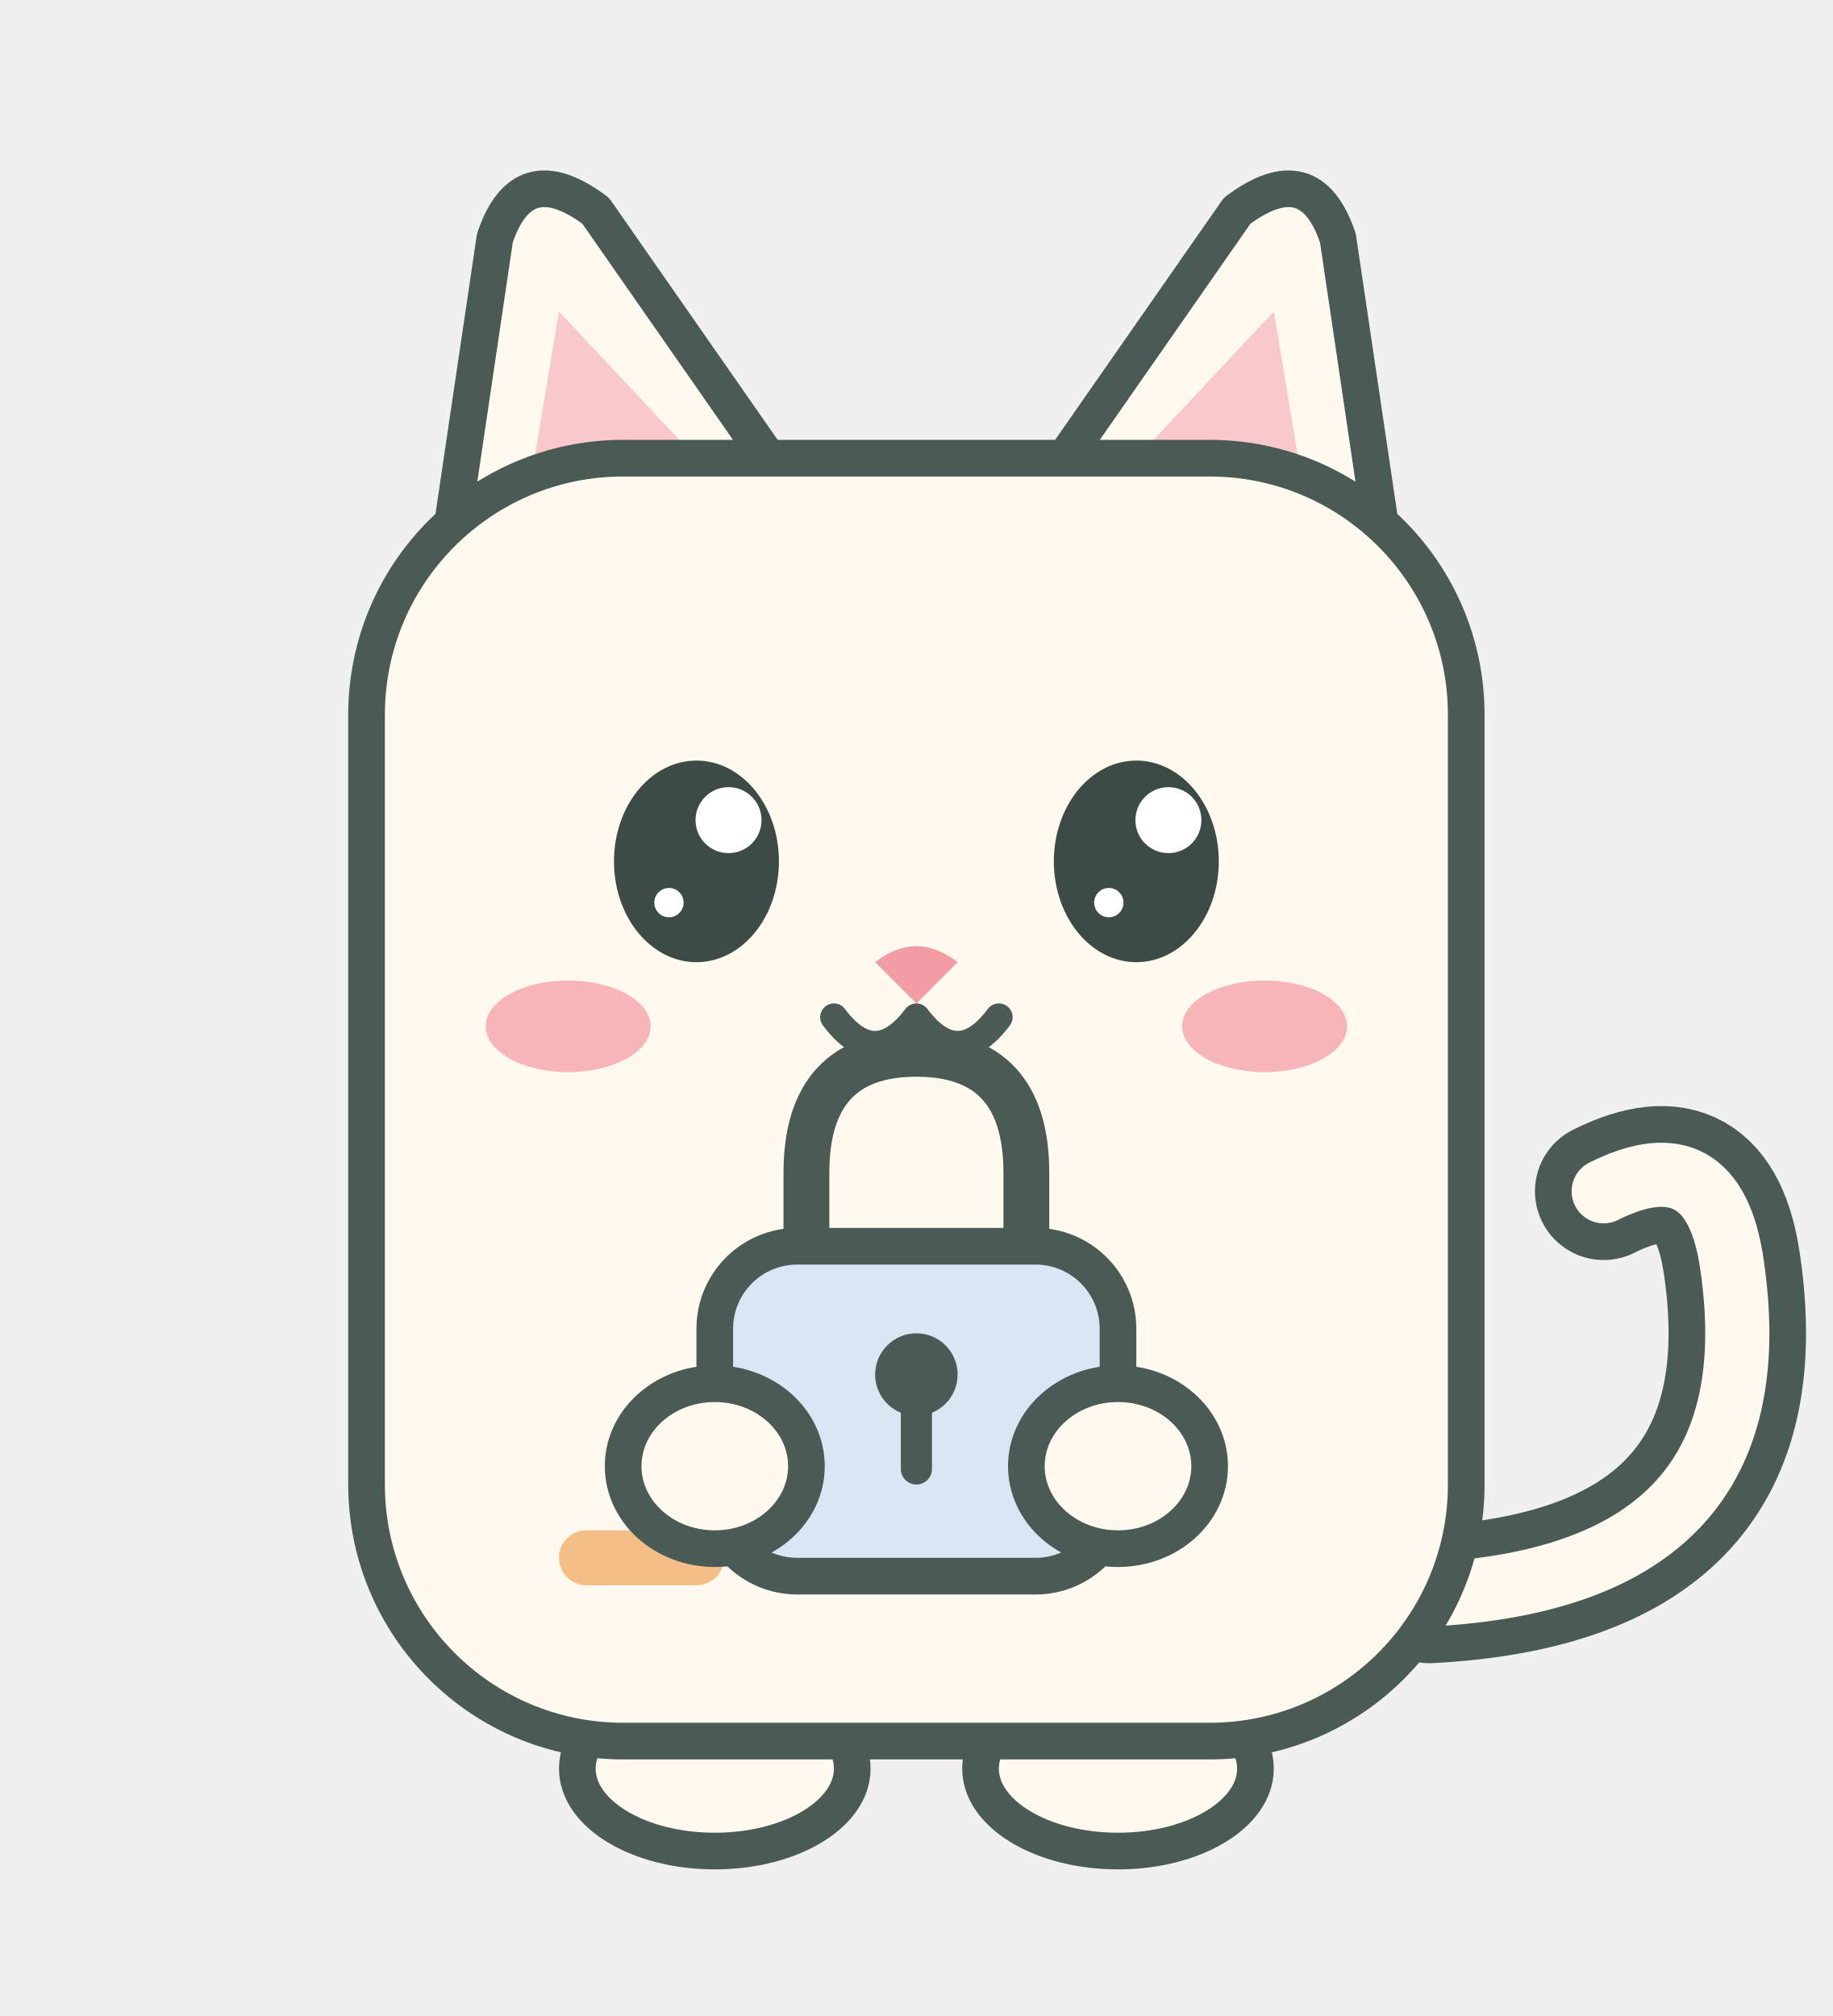
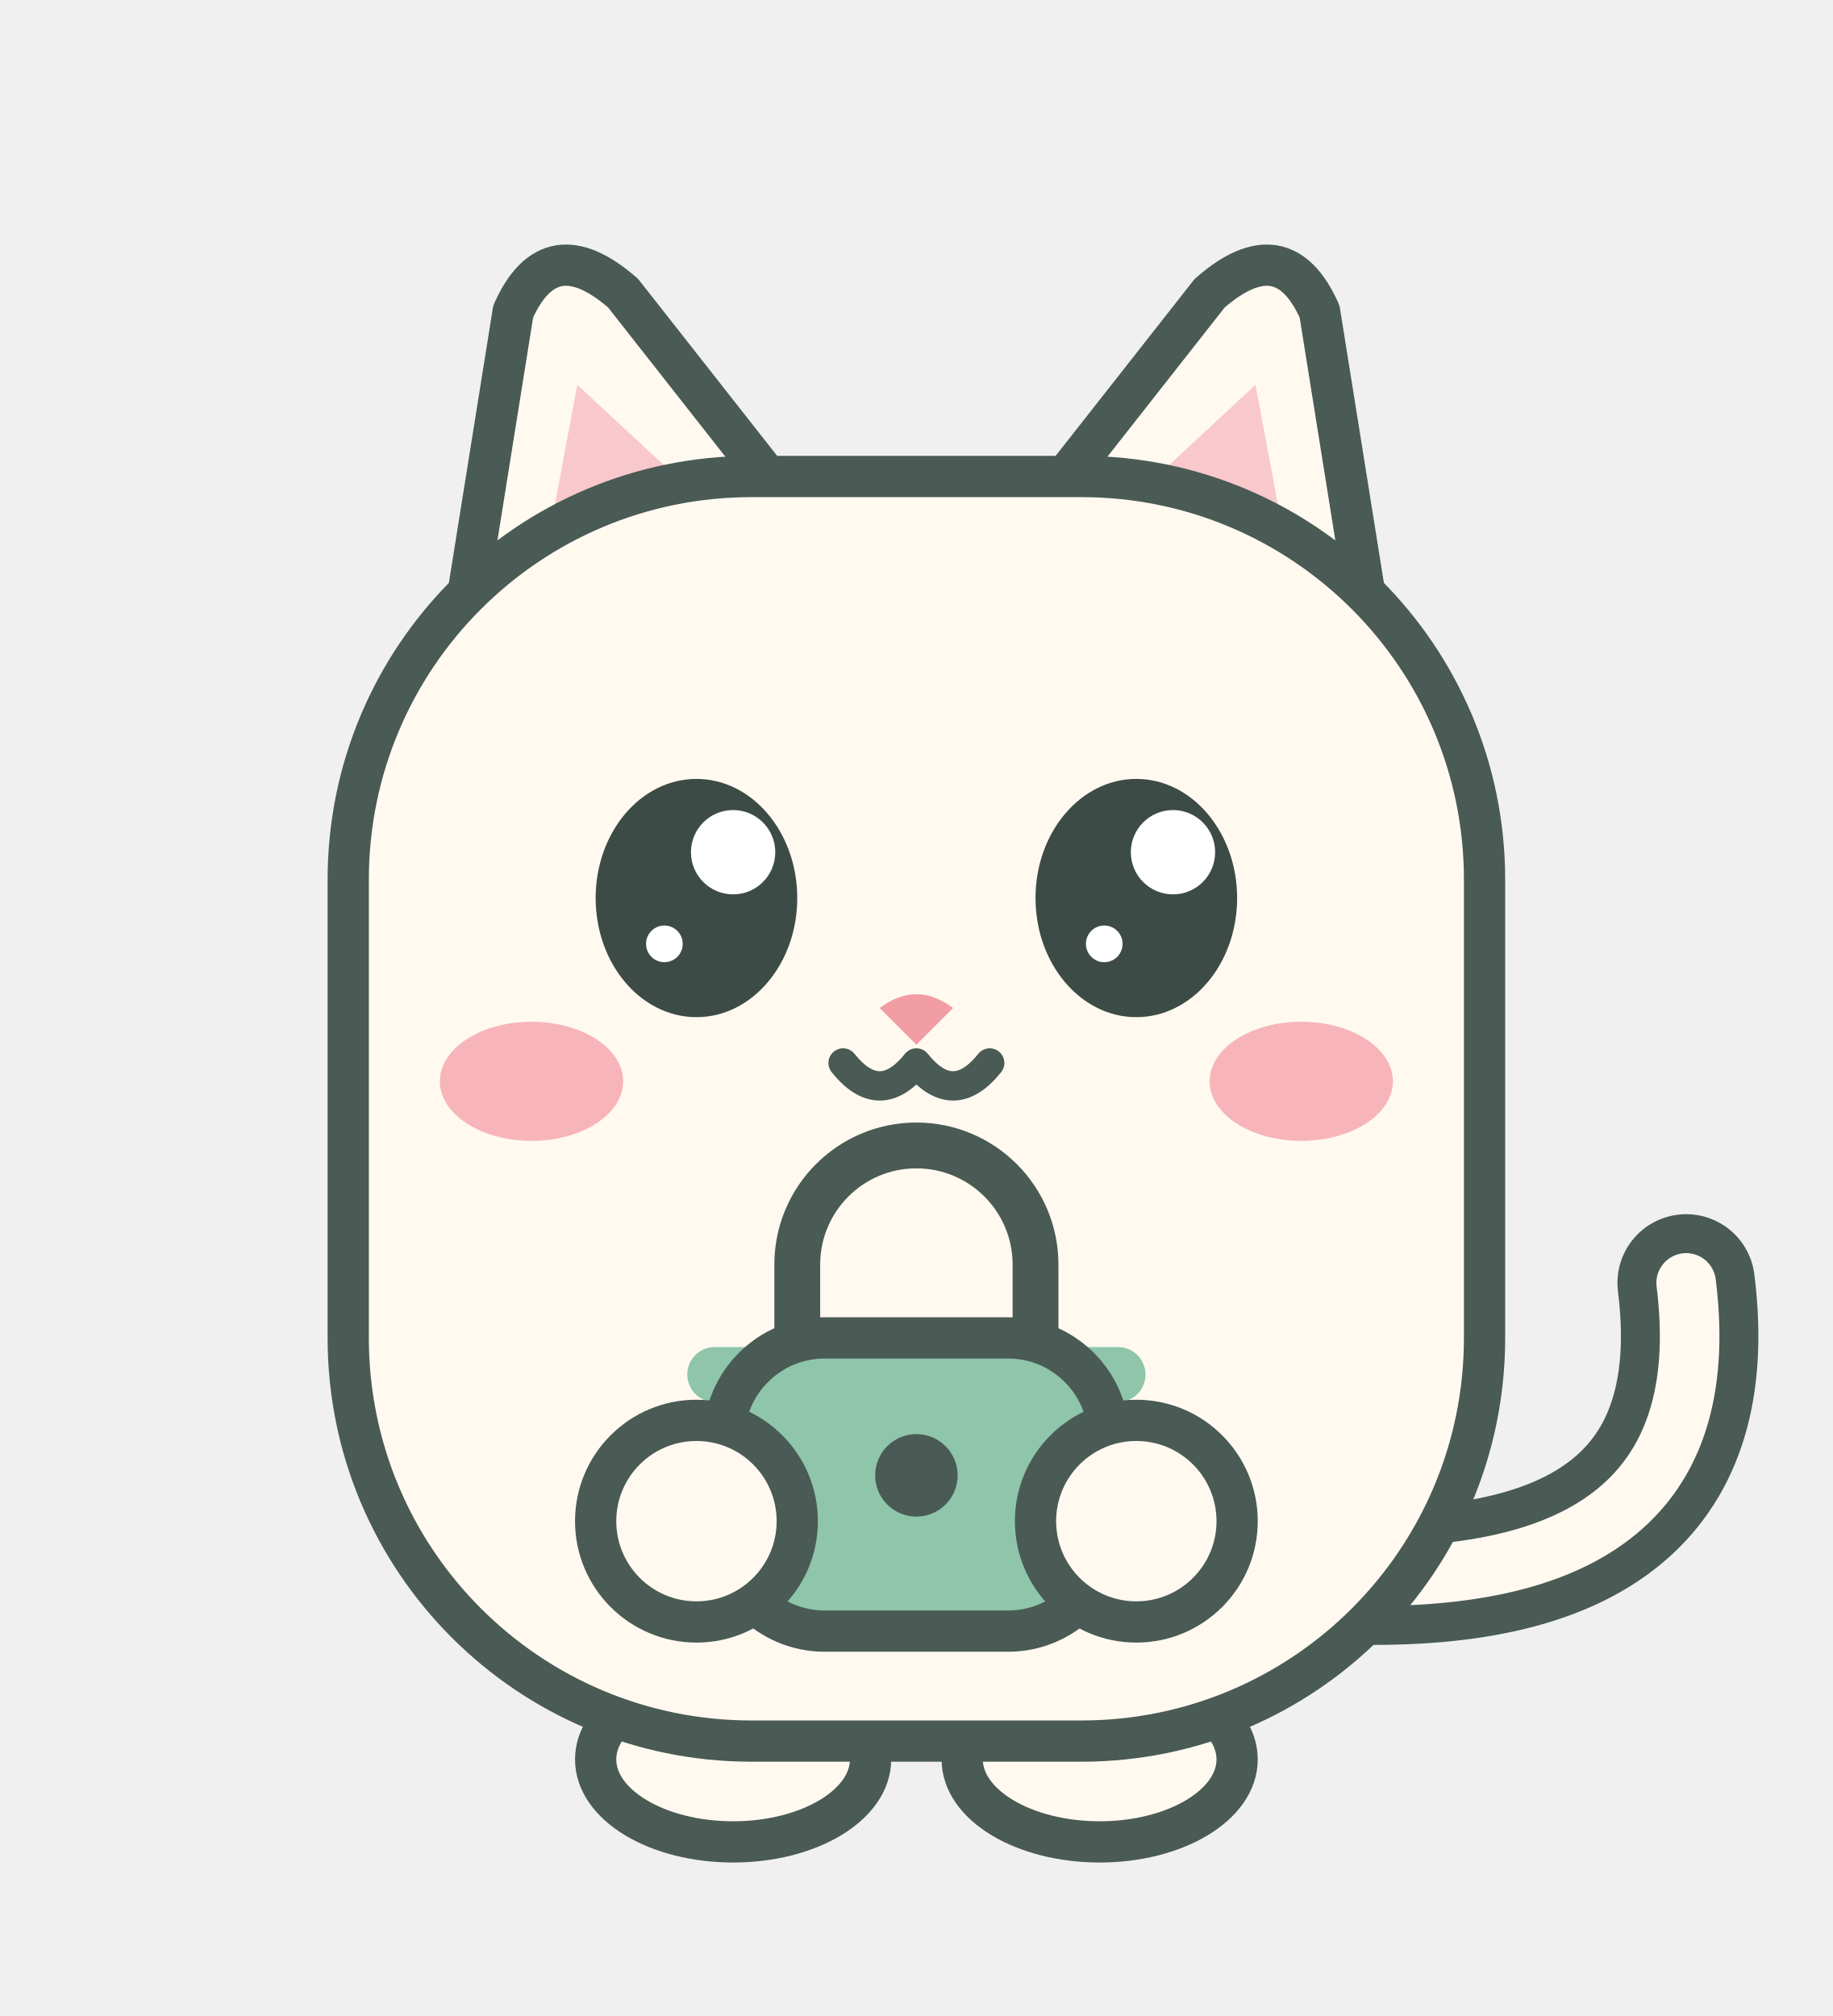
<svg xmlns="http://www.w3.org/2000/svg" width="200" height="220" viewBox="0 0 200 220">
-   <path d="M156 174 Q194 172 189 138 Q187 124 175 130" fill="none" stroke="#4A5A54" stroke-width="15" stroke-linecap="round" />
-   <path d="M156 174 Q194 172 189 138 Q187 124 175 130" fill="none" stroke="#FFF9F0" stroke-width="7" stroke-linecap="round" />
-   <ellipse cx="78" cy="193" rx="15" ry="9" fill="#FFF9F0" stroke="#4A5A54" stroke-width="4" />
-   <ellipse cx="122" cy="193" rx="15" ry="9" fill="#FFF9F0" stroke="#4A5A54" stroke-width="4" />
-   <path d="M46 80 L54 26 Q57 17 65 23 L88 56 Z" fill="#FFF9F0" stroke="#4A5A54" stroke-width="4" stroke-linejoin="round" />
-   <path d="M154 80 L146 26 Q143 17 135 23 L112 56 Z" fill="#FFF9F0" stroke="#4A5A54" stroke-width="4" stroke-linejoin="round" />
-   <path d="M58 52 L61 34 L76 50 Z" fill="#F8C8CC" />
-   <path d="M142 52 L139 34 L124 50 Z" fill="#F8C8CC" />
-   <rect x="40" y="50" width="120" height="140" rx="28" fill="#FFF9F0" stroke="#4A5A54" stroke-width="4" />
-   <ellipse cx="76" cy="94" rx="9" ry="11" fill="#3D4B46" />
-   <circle cx="79.5" cy="89.5" r="3.6" fill="#FFFFFF" />
-   <circle cx="73" cy="98.5" r="1.6" fill="#FFFFFF" />
-   <ellipse cx="124" cy="94" rx="9" ry="11" fill="#3D4B46" />
-   <circle cx="127.5" cy="89.5" r="3.6" fill="#FFFFFF" />
-   <circle cx="121" cy="98.5" r="1.6" fill="#FFFFFF" />
-   <ellipse cx="62" cy="112" rx="9" ry="5" fill="#F7B5B9" />
-   <ellipse cx="138" cy="112" rx="9" ry="5" fill="#F7B5B9" />
-   <path d="M95.5 105 Q100 101.5 104.5 105 L100 109.5 Z" fill="#F29CA3" />
-   <path d="M91 111 Q95.5 117 100 111 Q104.5 117 109 111" fill="none" stroke="#4A5A54" stroke-width="3" stroke-linecap="round" stroke-linejoin="round" />
-   <line x1="64" y1="170" x2="76" y2="170" stroke="#F5BE86" stroke-width="6" stroke-linecap="round" />
-   <path d="M88 138 V128 Q88 115 100 115 Q112 115 112 128 V138" fill="none" stroke="#4A5A54" stroke-width="5" stroke-linecap="round" />
-   <rect x="78" y="136" width="44" height="36" rx="9" fill="#D9E7F5" stroke="#4A5A54" stroke-width="4" />
-   <circle cx="100" cy="150" r="4.5" fill="#4A5A54" />
-   <rect x="98.3" y="152" width="3.4" height="10" rx="1.7" fill="#4A5A54" />
-   <ellipse cx="78" cy="160" rx="10" ry="9" fill="#FFF9F0" stroke="#4A5A54" stroke-width="4" />
-   <ellipse cx="122" cy="160" rx="10" ry="9" fill="#FFF9F0" stroke="#4A5A54" stroke-width="4" />
+   <path d="M150 172 Q188 172 184 140" fill="none" stroke="#4A5A54" stroke-width="15" stroke-linecap="round" />
+   <path d="M150 172 Q188 172 184 140" fill="none" stroke="#FFF9F0" stroke-width="6.5" stroke-linecap="round" />
+   <ellipse cx="80" cy="192" rx="15" ry="9" fill="#FFF9F0" stroke="#4A5A54" stroke-width="4.5" />
+   <ellipse cx="120" cy="192" rx="15" ry="9" fill="#FFF9F0" stroke="#4A5A54" stroke-width="4.5" />
+   <path d="M48 84 L56 34 Q60 25 68 32 L90 60 Z" fill="#FFF9F0" stroke="#4A5A54" stroke-width="4.5" stroke-linejoin="round" />
+   <path d="M152 84 L144 34 Q140 25 132 32 L110 60 Z" fill="#FFF9F0" stroke="#4A5A54" stroke-width="4.5" stroke-linejoin="round" />
+   <path d="M60 58 L63 42 L77 55 Z" fill="#F8C8CC" />
+   <path d="M140 58 L137 42 L123 55 Z" fill="#F8C8CC" />
+   <rect x="38" y="52" width="124" height="138" rx="44" fill="#FFF9F0" stroke="#4A5A54" stroke-width="4.5" />
+   <line x1="78" y1="150" x2="122" y2="150" stroke="#8EC5AB" stroke-width="6" stroke-linecap="round" />
+   <line x1="78" y1="164" x2="108" y2="164" stroke="#8EC5AB" stroke-width="6" stroke-linecap="round" />
+   <ellipse cx="76" cy="98" rx="11" ry="13" fill="#3D4B46" />
+   <circle cx="80" cy="93" r="4.6" fill="#FFFFFF" />
+   <circle cx="72.5" cy="103" r="2" fill="#FFFFFF" />
+   <ellipse cx="124" cy="98" rx="11" ry="13" fill="#3D4B46" />
+   <circle cx="128" cy="93" r="4.6" fill="#FFFFFF" />
+   <circle cx="120.5" cy="103" r="2" fill="#FFFFFF" />
+   <ellipse cx="58" cy="118" rx="10" ry="6.5" fill="#F7B5B9" />
+   <ellipse cx="142" cy="118" rx="10" ry="6.5" fill="#F7B5B9" />
+   <path d="M96 110 Q100 107 104 110 L100 114 Z" fill="#F29CA3" />
+   <path d="M92 116 Q96 121 100 116 Q104 121 108 116" fill="none" stroke="#4A5A54" stroke-width="3.2" stroke-linecap="round" stroke-linejoin="round" />
+   <path d="M87 148 V138 A13 13 0 0 1 113 138 V148" fill="none" stroke="#4A5A54" stroke-width="5" />
+   <rect x="79" y="146" width="42" height="32" rx="11" fill="#8EC5AB" stroke="#4A5A54" stroke-width="4.5" />
+   <circle cx="100" cy="161" r="4.5" fill="#4A5A54" />
+   <circle cx="76" cy="166" r="11" fill="#FFF9F0" stroke="#4A5A54" stroke-width="4.5" />
+   <circle cx="124" cy="166" r="11" fill="#FFF9F0" stroke="#4A5A54" stroke-width="4.5" />
</svg>
